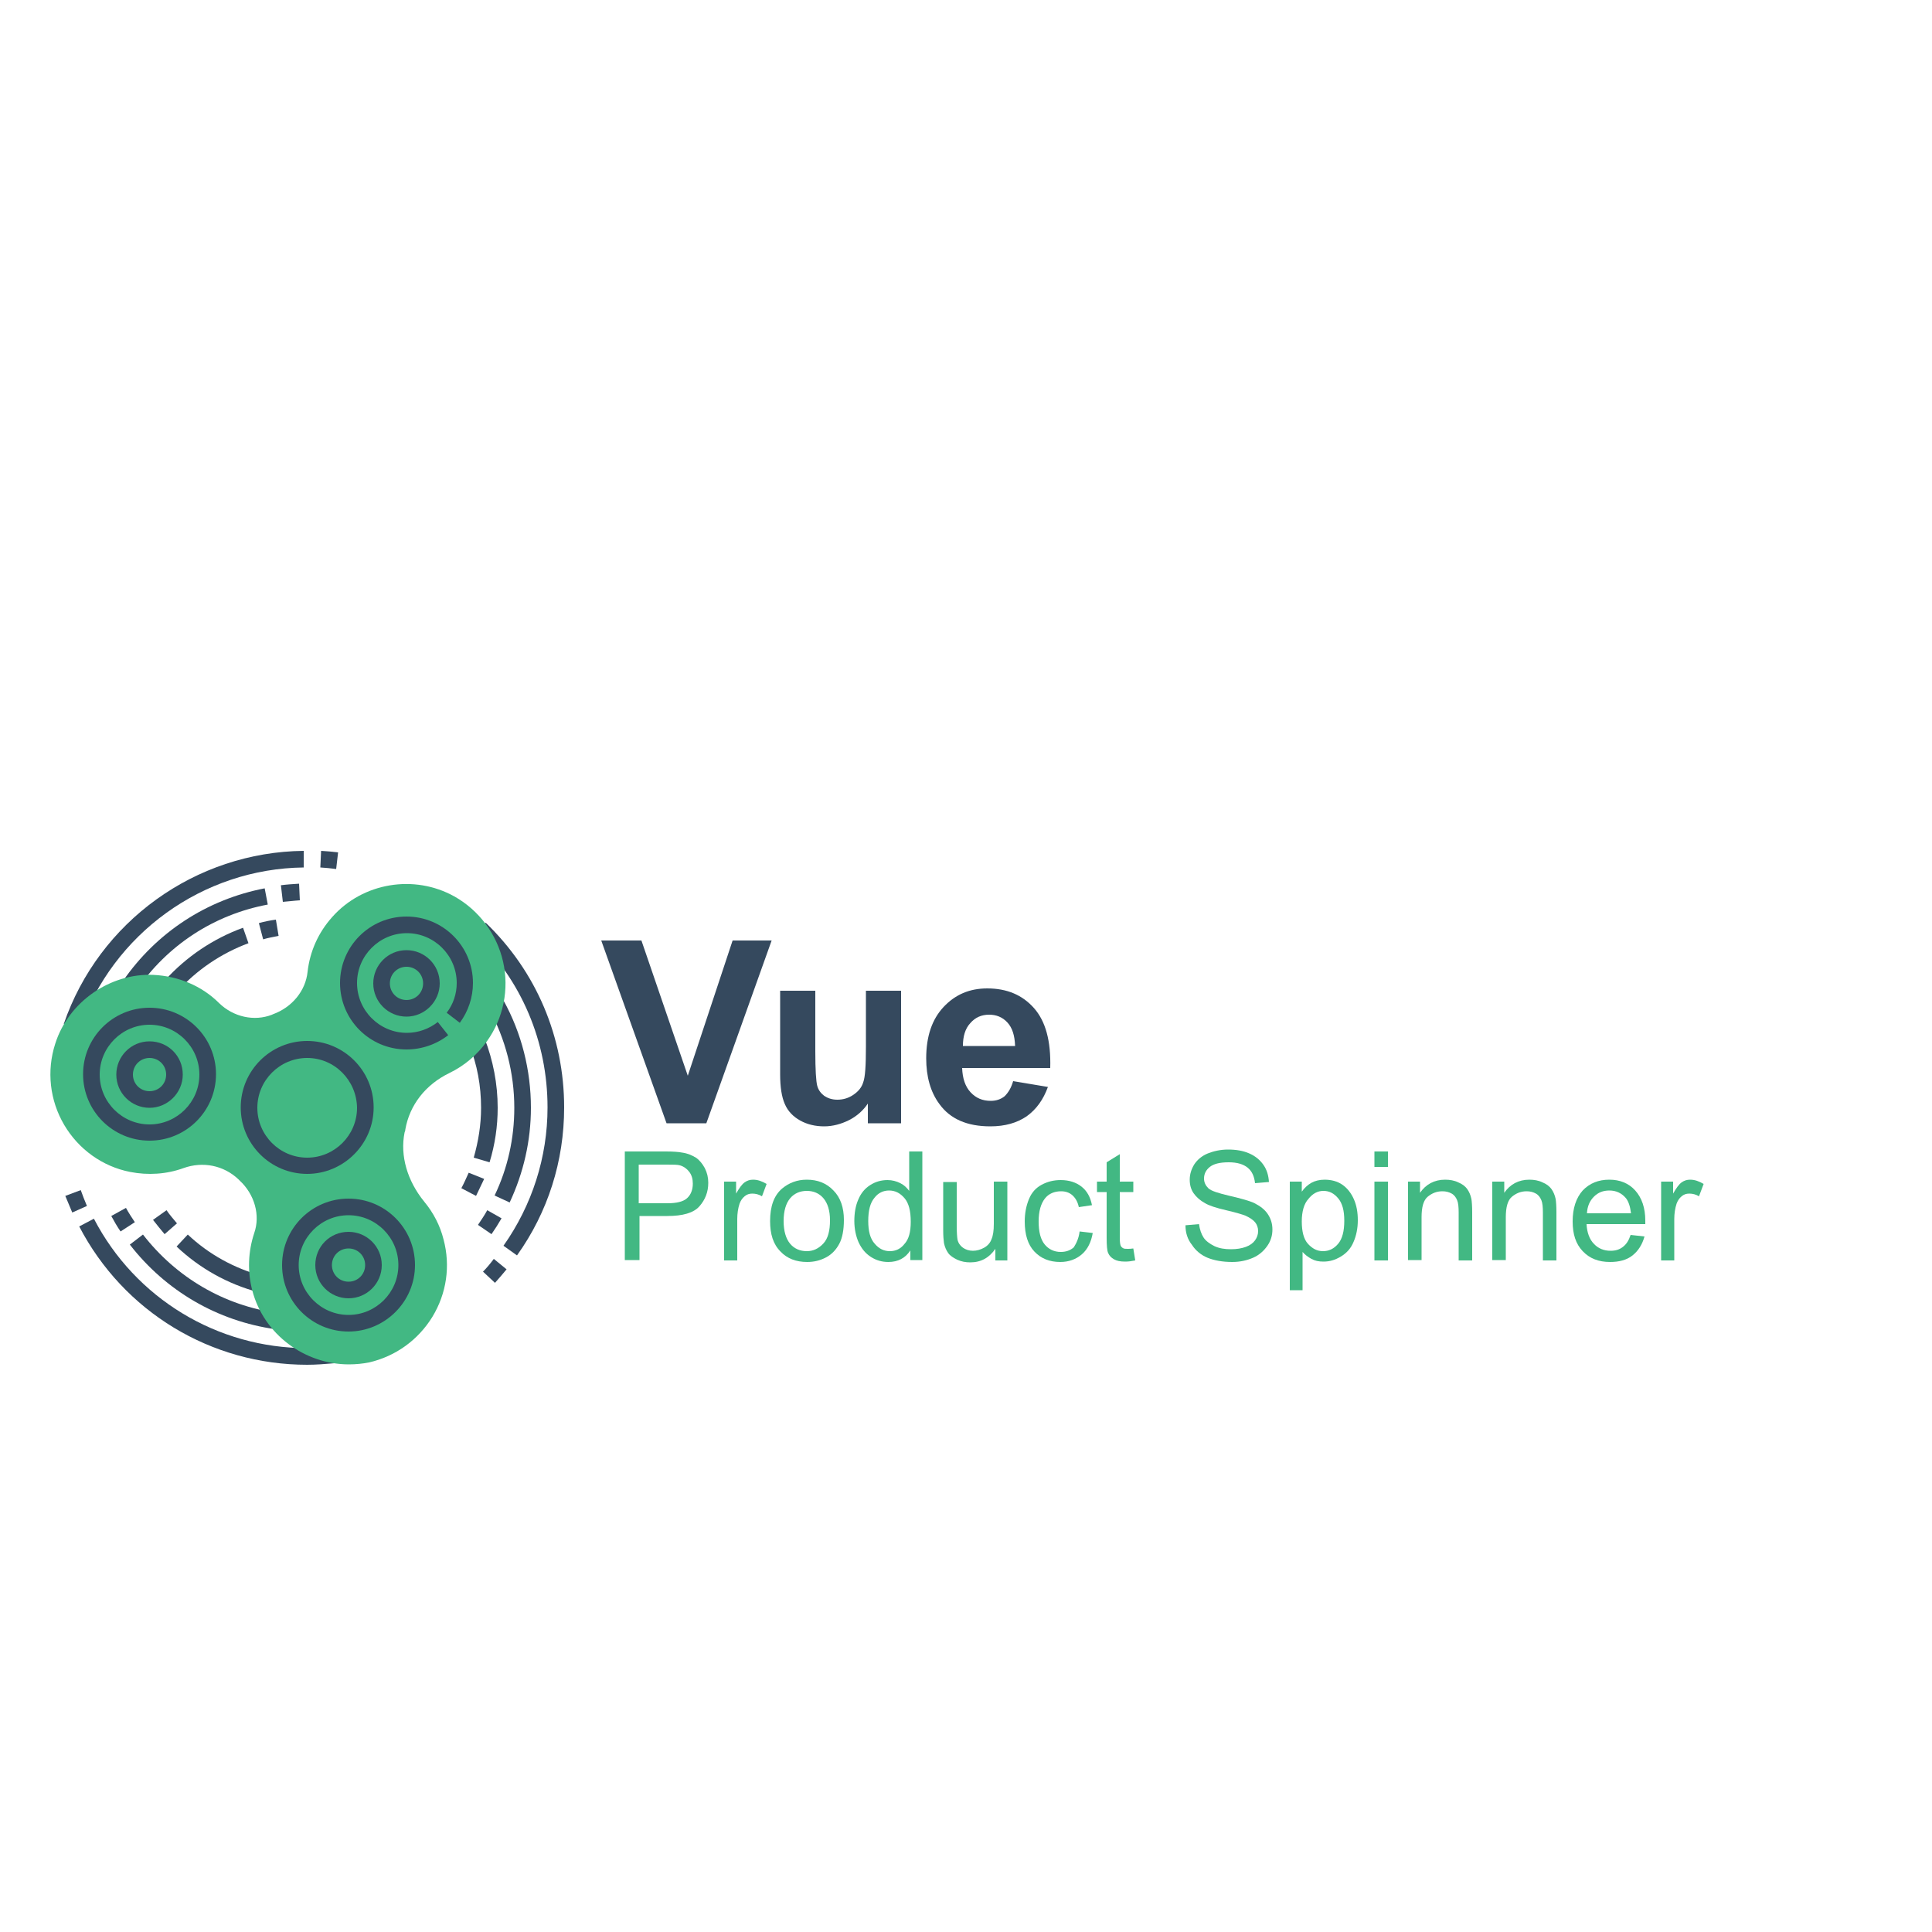
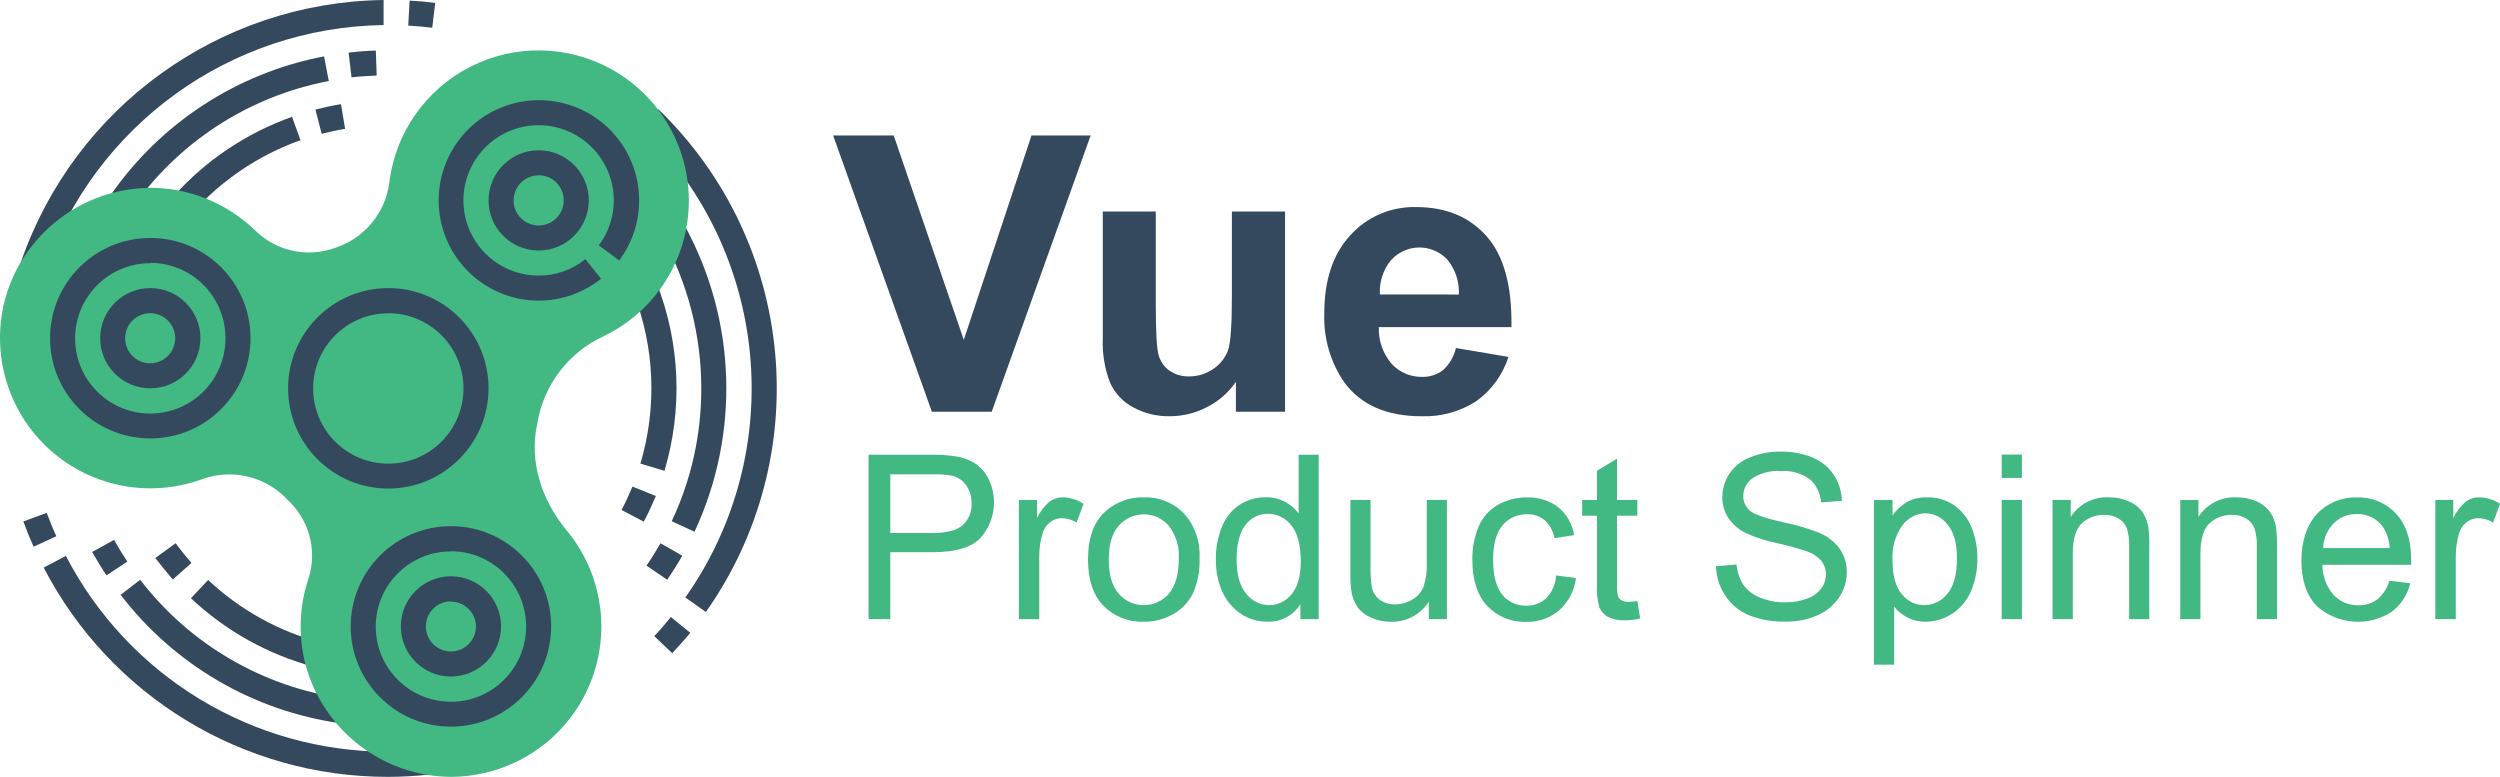
- <svg xmlns="http://www.w3.org/2000/svg" version="1.1" id="Livello_1" x="0px" y="0px" viewBox="0 0 500 500" style="enable-background:new 0 0 500 500;" xml:space="preserve">
-   <style type="text/css">
- 	.st0{fill:#35495E;}
- 	.st1{fill:#42B883;}
- </style>
-   <g>
-     <g>
-       <path class="st0" d="M133.8,324.9l-3.5-2.5c7.4-10.5,11.4-22.9,11.4-35.8c0-17-6.7-32.9-19-44.7l3-3.1    c13.1,12.6,20.3,29.6,20.3,47.8C146,300.5,141.8,313.7,133.8,324.9z" />
-       <path class="st0" d="M128.1,332l-3.1-2.9c1-1,1.9-2.1,2.8-3.3l3.3,2.7C130.1,329.7,129.1,330.9,128.1,332z" />
-       <path class="st0" d="M20.6,266.4l-4.1-1.4c9.1-26.5,34.1-44.5,62.1-44.8l0,4.3C52.5,224.8,29.2,241.6,20.6,266.4z" />
-       <path class="st0" d="M87,224.9c-1.4-0.2-2.7-0.3-4.1-0.4l0.2-4.3c1.5,0.1,2.9,0.2,4.4,0.4L87,224.9z" />
-       <path class="st0" d="M79.5,353.2c-24.9,0-47.5-13.7-59-35.8l3.8-2C35,336,56.2,348.9,79.5,348.9c2.2,0,4.4-0.1,6.6-0.4l0.5,4.3    C84.2,353,81.8,353.2,79.5,353.2z" />
-       <path class="st0" d="M18.7,313.8c-0.6-1.4-1.2-2.9-1.8-4.3l4-1.5c0.5,1.4,1,2.7,1.6,4.1L18.7,313.8z" />
-       <path class="st0" d="M131.9,311.2l-3.9-1.8c3.4-7.1,5.1-14.8,5.1-22.7c0-9-2.3-17.9-6.6-25.7l3.8-2.1c4.7,8.5,7.1,18.1,7.1,27.8    C137.4,295.2,135.5,303.5,131.9,311.2z" />
-       <path class="st0" d="M127.2,319.4l-3.5-2.4c0.8-1.2,1.7-2.5,2.4-3.8l3.7,2.1C129,316.7,128.1,318.1,127.2,319.4z" />
-       <path class="st0" d="M35.3,256.3l-3.5-2.4c8.7-12.6,21.7-21.1,36.7-24l0.8,4.2C55.4,236.7,43.3,244.6,35.3,256.3z" />
-       <path class="st0" d="M73.2,233.4l-0.5-4.3c1.5-0.2,3.1-0.3,4.7-0.4l0.2,4.3C76,233.1,74.6,233.3,73.2,233.4z" />
-       <path class="st0" d="M71.3,344c-15-2.1-28.4-9.9-37.7-21.9l3.4-2.6c8.6,11.1,21,18.4,34.9,20.3L71.3,344z" />
-       <path class="st0" d="M31.2,318.7c-0.9-1.3-1.7-2.7-2.4-4l3.8-2.1c0.7,1.3,1.5,2.5,2.3,3.7L31.2,318.7z" />
-       <path class="st0" d="M45.9,256.6l-3.2-2.9c5.5-6.1,12.5-10.8,20.2-13.6l1.4,4C57.3,246.7,50.9,251,45.9,256.6z" />
-       <path class="st0" d="M68.1,243.1l-1.1-4.2c1.4-0.4,2.9-0.7,4.4-0.9l0.7,4.2C70.7,242.5,69.4,242.7,68.1,243.1z" />
-       <path class="st0" d="M66.8,334.4c-7.9-2.1-15.2-6.2-21.1-11.8l2.9-3.1c5.4,5.1,12.1,8.8,19.3,10.7L66.8,334.4z" />
-       <path class="st0" d="M42.6,319.4c-1-1.2-2-2.4-3-3.7l3.5-2.5c0.8,1.2,1.8,2.3,2.7,3.4L42.6,319.4z" />
-       <path class="st0" d="M126.7,300.8l-4.1-1.2c1.2-4.2,1.9-8.5,1.9-12.9c0-5.7-1-11.2-3.1-16.4l4-1.6c2.2,5.7,3.4,11.8,3.4,18    C128.8,291.5,128.1,296.2,126.7,300.8z" />
-       <path class="st0" d="M123.2,309.5l-3.8-2c0.7-1.3,1.3-2.7,1.9-4l4,1.6C124.6,306.6,123.9,308,123.2,309.5z" />
-     </g>
-     <path class="st1" d="M90.3,353.1c-11.4,0-22-7.7-25-19.1c-1.3-4.9-1.1-10.1,0.5-14.9c1.6-4.6,0.1-10-3.8-13.6l-0.3-0.3   c-3.8-3.6-9.2-4.7-14.2-2.9c-4.4,1.6-9.2,1.9-13.8,1c-7.2-1.4-13.4-5.9-17.1-12.2c-3.7-6.3-4.6-13.9-2.3-21   c3.4-10.8,14.2-18.3,25.4-17.8c6.4,0.3,12.5,2.8,17,7.3c3.7,3.6,9.1,4.8,13.7,3l0.2-0.1c5-1.8,8.5-6.1,9-11   c0.6-5.3,2.8-10.2,6.4-14.2c7.9-8.9,21.2-11.1,31.6-5.3l0,0c6.4,3.6,11,9.8,12.6,16.9c1.6,7.1,0.1,14.6-4.2,20.6   c-2.5,3.5-5.8,6.3-9.7,8.2c-6.2,3-10.3,8.3-11.4,14.6c0,0.3-0.1,0.5-0.2,0.8c-1.2,6,0.7,12.5,5.1,17.9c2.4,2.9,4.1,6.2,5,9.8   c1.8,6.8,0.8,13.9-2.9,20c-3.7,6-9.5,10.2-16.4,11.8C94,352.9,92.1,353.1,90.3,353.1z" />
-     <g>
-       <path class="st0" d="M79.5,303.8c-9.5,0-17.2-7.7-17.2-17.2s7.7-17.2,17.2-17.2s17.2,7.7,17.2,17.2S88.9,303.8,79.5,303.8z     M79.5,273.8c-7.1,0-12.9,5.8-12.9,12.9s5.8,12.9,12.9,12.9s12.9-5.8,12.9-12.9C92.3,279.6,86.6,273.8,79.5,273.8z" />
-       <path class="st0" d="M105.2,271.6c-9.5,0-17.2-7.7-17.2-17.2c0-9.5,7.7-17.2,17.2-17.2s17.2,7.7,17.2,17.2c0,3.7-1.2,7.3-3.4,10.3    l-3.4-2.6c1.7-2.2,2.6-4.9,2.6-7.7c0-7.1-5.8-12.9-12.9-12.9s-12.9,5.8-12.9,12.9s5.8,12.9,12.9,12.9c2.9,0,5.7-1,8-2.8l2.7,3.4    C112.9,270.3,109.1,271.6,105.2,271.6z" />
-       <path class="st0" d="M105.2,263.1c-4.7,0-8.6-3.8-8.6-8.6c0-4.7,3.8-8.6,8.6-8.6c4.7,0,8.6,3.8,8.6,8.6    C113.8,259.2,109.9,263.1,105.2,263.1z M105.2,250.2c-2.4,0-4.3,1.9-4.3,4.3s1.9,4.3,4.3,4.3c2.4,0,4.3-1.9,4.3-4.3    S107.6,250.2,105.2,250.2z" />
-       <path class="st0" d="M38.7,295.2c-9.5,0-17.2-7.7-17.2-17.2s7.7-17.2,17.2-17.2s17.2,7.7,17.2,17.2S48.2,295.2,38.7,295.2z     M38.7,265.2c-7.1,0-12.9,5.8-12.9,12.9c0,7.1,5.8,12.9,12.9,12.9s12.9-5.8,12.9-12.9C51.6,271,45.8,265.2,38.7,265.2z" />
-       <path class="st0" d="M38.7,286.7c-4.7,0-8.6-3.8-8.6-8.6c0-4.7,3.8-8.6,8.6-8.6s8.6,3.8,8.6,8.6C47.3,282.8,43.4,286.7,38.7,286.7    z M38.7,273.8c-2.4,0-4.3,1.9-4.3,4.3c0,2.4,1.9,4.3,4.3,4.3c2.4,0,4.3-1.9,4.3-4.3C43,275.7,41.1,273.8,38.7,273.8z" />
-       <path class="st0" d="M90.2,344.6c-9.5,0-17.2-7.7-17.2-17.2s7.7-17.2,17.2-17.2s17.2,7.7,17.2,17.2S99.6,344.6,90.2,344.6z     M90.2,314.5c-7.1,0-12.9,5.8-12.9,12.9c0,7.1,5.8,12.9,12.9,12.9c7.1,0,12.9-5.8,12.9-12.9C103.1,320.3,97.3,314.5,90.2,314.5z" />
-       <path class="st0" d="M90.2,336c-4.7,0-8.6-3.8-8.6-8.6s3.8-8.6,8.6-8.6c4.7,0,8.6,3.8,8.6,8.6S94.9,336,90.2,336z M90.2,323.1    c-2.4,0-4.3,1.9-4.3,4.3c0,2.4,1.9,4.3,4.3,4.3c2.4,0,4.3-1.9,4.3-4.3C94.5,325,92.6,323.1,90.2,323.1z" />
-     </g>
-   </g>
-   <g>
-     <g>
-       <path class="st0" d="M172.5,290.7l-16.9-47.3H166l12,35l11.6-35h10.1l-16.9,47.3H172.5z" />
-       <path class="st0" d="M224.6,290.7v-5.1c-1.2,1.8-2.9,3.3-4.9,4.3s-4.2,1.6-6.4,1.6c-2.3,0-4.4-0.5-6.2-1.5c-1.8-1-3.2-2.4-4-4.3    c-0.8-1.8-1.2-4.4-1.2-7.6v-21.7h9.1v15.7c0,4.8,0.2,7.8,0.5,8.9c0.3,1.1,0.9,1.9,1.8,2.6c0.9,0.6,2,1,3.4,1    c1.5,0,2.9-0.4,4.2-1.3s2.1-1.9,2.5-3.2c0.5-1.3,0.7-4.3,0.7-9.2v-14.5h9.1v34.3H224.6z" />
-       <path class="st0" d="M262.2,279.8l9,1.5c-1.2,3.3-3,5.8-5.5,7.6c-2.5,1.7-5.6,2.6-9.4,2.6c-6,0-10.4-1.9-13.2-5.8    c-2.3-3.1-3.4-7.1-3.4-11.8c0-5.7,1.5-10.1,4.5-13.3c3-3.2,6.7-4.8,11.3-4.8c5.1,0,9.1,1.7,12.1,5.1s4.4,8.5,4.2,15.5H249    c0.1,2.7,0.8,4.8,2.2,6.3s3.1,2.2,5.2,2.2c1.4,0,2.6-0.4,3.6-1.2C261,282.7,261.7,281.5,262.2,279.8z M262.7,270.6    c-0.1-2.6-0.7-4.6-2-6c-1.3-1.4-2.9-2-4.7-2c-2,0-3.6,0.7-4.9,2.2c-1.3,1.4-1.9,3.4-1.9,5.9H262.7z" />
-     </g>
-     <g>
-       <path class="st1" d="M161.7,326.2V298h10.6c1.9,0,3.3,0.1,4.3,0.3c1.4,0.2,2.5,0.7,3.5,1.3c0.9,0.6,1.7,1.6,2.3,2.7    c0.6,1.2,0.9,2.4,0.9,3.8c0,2.4-0.8,4.4-2.3,6.1c-1.5,1.7-4.3,2.5-8.3,2.5h-7.2v11.4H161.7z M165.4,311.4h7.3    c2.4,0,4.1-0.4,5.1-1.3c1-0.9,1.5-2.2,1.5-3.8c0-1.2-0.3-2.2-0.9-3c-0.6-0.8-1.4-1.4-2.4-1.7c-0.6-0.2-1.8-0.2-3.5-0.2h-7.2V311.4    z" />
-       <path class="st1" d="M187.4,326.2v-20.4h3.1v3.1c0.8-1.4,1.5-2.4,2.2-2.9c0.7-0.5,1.4-0.7,2.2-0.7c1.2,0,2.3,0.4,3.5,1.1l-1.2,3.2    c-0.8-0.5-1.7-0.7-2.5-0.7c-0.8,0-1.4,0.2-2,0.7c-0.6,0.5-1,1.1-1.3,1.9c-0.4,1.2-0.6,2.6-0.6,4v10.7H187.4z" />
-       <path class="st1" d="M199.3,316c0-3.8,1-6.6,3.1-8.4c1.8-1.5,3.9-2.3,6.4-2.3c2.8,0,5.1,0.9,6.9,2.8c1.8,1.8,2.7,4.4,2.7,7.6    c0,2.6-0.4,4.7-1.2,6.2c-0.8,1.5-1.9,2.7-3.4,3.5c-1.5,0.8-3.1,1.2-4.9,1.2c-2.9,0-5.2-0.9-6.9-2.7    C200.1,322,199.3,319.4,199.3,316z M202.8,316c0,2.6,0.6,4.6,1.7,5.9c1.1,1.3,2.6,1.9,4.3,1.9c1.7,0,3.1-0.7,4.3-2s1.7-3.3,1.7-6    c0-2.5-0.6-4.4-1.7-5.7c-1.1-1.3-2.6-1.9-4.3-1.9c-1.7,0-3.2,0.6-4.3,1.9C203.4,311.4,202.8,313.4,202.8,316z" />
-       <path class="st1" d="M235.6,326.2v-2.6c-1.3,2-3.2,3-5.7,3c-1.6,0-3.1-0.4-4.5-1.3s-2.4-2.1-3.2-3.8c-0.7-1.6-1.1-3.5-1.1-5.5    c0-2,0.3-3.9,1-5.5c0.7-1.7,1.7-2.9,3.1-3.8s2.9-1.3,4.5-1.3c1.2,0,2.3,0.3,3.3,0.8c1,0.5,1.7,1.2,2.3,2V298h3.4v28.1H235.6z     M224.7,316c0,2.6,0.5,4.6,1.7,5.9c1.1,1.3,2.4,1.9,3.9,1.9c1.5,0,2.8-0.6,3.8-1.9c1.1-1.2,1.6-3.1,1.6-5.7c0-2.8-0.5-4.8-1.6-6.1    c-1.1-1.3-2.4-2-4-2c-1.5,0-2.8,0.6-3.8,1.9C225.2,311.3,224.7,313.3,224.7,316z" />
-       <path class="st1" d="M257.6,326.2v-3c-1.6,2.3-3.7,3.5-6.5,3.5c-1.2,0-2.3-0.2-3.4-0.7c-1-0.5-1.8-1-2.3-1.7s-0.9-1.6-1.1-2.6    c-0.1-0.7-0.2-1.8-0.2-3.2v-12.6h3.5v11.3c0,1.8,0.1,3,0.2,3.6c0.2,0.9,0.7,1.6,1.4,2.1c0.7,0.5,1.6,0.8,2.6,0.8s2-0.3,2.9-0.8    c0.9-0.5,1.6-1.3,1.9-2.2c0.4-0.9,0.6-2.2,0.6-4v-10.9h3.5v20.4H257.6z" />
-       <path class="st1" d="M279.4,318.7l3.4,0.4c-0.4,2.3-1.3,4.2-2.8,5.5c-1.5,1.3-3.4,2-5.6,2c-2.8,0-5-0.9-6.7-2.7    c-1.7-1.8-2.5-4.4-2.5-7.8c0-2.2,0.4-4.1,1.1-5.8c0.7-1.7,1.8-2.9,3.3-3.7c1.5-0.8,3.1-1.2,4.9-1.2c2.2,0,4,0.6,5.4,1.7    c1.4,1.1,2.3,2.7,2.7,4.8l-3.4,0.5c-0.3-1.4-0.9-2.4-1.7-3.1c-0.8-0.7-1.8-1-2.9-1c-1.7,0-3.2,0.6-4.2,1.9s-1.6,3.2-1.6,5.9    c0,2.7,0.5,4.7,1.6,6c1,1.2,2.4,1.9,4.1,1.9c1.4,0,2.5-0.4,3.4-1.2C278.6,321.7,279.2,320.4,279.4,318.7z" />
-       <path class="st1" d="M293.3,323.1l0.5,3.1c-1,0.2-1.8,0.3-2.6,0.3c-1.3,0-2.2-0.2-2.9-0.6c-0.7-0.4-1.2-0.9-1.5-1.6    c-0.3-0.6-0.4-2-0.4-4.1v-11.7h-2.5v-2.7h2.5v-5l3.4-2.1v7.1h3.5v2.7h-3.5v11.9c0,1,0.1,1.6,0.2,1.9c0.1,0.3,0.3,0.5,0.6,0.7    s0.7,0.2,1.2,0.2C292.2,323.2,292.7,323.2,293.3,323.1z" />
-       <path class="st1" d="M306.8,317.1l3.5-0.3c0.2,1.4,0.6,2.6,1.2,3.5c0.6,0.9,1.6,1.6,2.8,2.2c1.3,0.6,2.7,0.8,4.3,0.8    c1.4,0,2.7-0.2,3.8-0.6c1.1-0.4,1.9-1,2.4-1.7c0.5-0.7,0.8-1.5,0.8-2.4c0-0.9-0.3-1.7-0.8-2.3s-1.4-1.2-2.5-1.7    c-0.8-0.3-2.4-0.8-5-1.4c-2.6-0.6-4.4-1.2-5.4-1.8c-1.3-0.7-2.3-1.6-3-2.6c-0.7-1-1-2.2-1-3.5c0-1.4,0.4-2.7,1.2-4    c0.8-1.2,2-2.2,3.5-2.8s3.3-1,5.2-1c2.1,0,3.9,0.3,5.5,1s2.8,1.7,3.7,3c0.9,1.3,1.3,2.8,1.4,4.4l-3.6,0.3c-0.2-1.8-0.8-3.1-1.9-4    c-1.1-0.9-2.7-1.4-4.9-1.4c-2.3,0-3.9,0.4-4.9,1.2s-1.5,1.8-1.5,3c0,1,0.4,1.8,1.1,2.5c0.7,0.7,2.6,1.3,5.6,2s5.1,1.3,6.2,1.8    c1.6,0.8,2.8,1.7,3.6,2.9c0.8,1.2,1.2,2.5,1.2,4c0,1.5-0.4,2.9-1.3,4.2c-0.9,1.3-2.1,2.4-3.7,3.1c-1.6,0.7-3.4,1.1-5.4,1.1    c-2.5,0-4.7-0.4-6.4-1.1c-1.7-0.7-3.1-1.9-4-3.3C307.3,320.7,306.8,319,306.8,317.1z" />
-       <path class="st1" d="M333.8,334v-28.2h3.1v2.6c0.7-1,1.6-1.8,2.5-2.3c0.9-0.5,2.1-0.8,3.4-0.8c1.7,0,3.3,0.4,4.6,1.3    c1.3,0.9,2.3,2.2,3,3.8c0.7,1.6,1,3.4,1,5.4c0,2.1-0.4,4-1.1,5.6c-0.7,1.7-1.8,2.9-3.3,3.8s-2.9,1.3-4.5,1.3    c-1.2,0-2.2-0.2-3.1-0.7c-0.9-0.5-1.7-1.1-2.3-1.8v9.9H333.8z M336.9,316.1c0,2.6,0.5,4.6,1.6,5.8s2.3,1.9,3.9,1.9    c1.5,0,2.8-0.6,3.9-1.9c1.1-1.3,1.6-3.3,1.6-6c0-2.6-0.5-4.5-1.6-5.8s-2.3-1.9-3.8-1.9c-1.5,0-2.8,0.7-3.9,2.1    C337.5,311.5,336.9,313.5,336.9,316.1z" />
-       <path class="st1" d="M355.7,302v-4h3.5v4H355.7z M355.7,326.2v-20.4h3.5v20.4H355.7z" />
-       <path class="st1" d="M364.4,326.2v-20.4h3.1v2.9c1.5-2.2,3.7-3.4,6.5-3.4c1.2,0,2.4,0.2,3.4,0.7c1,0.4,1.8,1,2.3,1.7    c0.5,0.7,0.9,1.6,1.1,2.6c0.1,0.6,0.2,1.8,0.2,3.4v12.5h-3.5v-12.4c0-1.4-0.1-2.5-0.4-3.2c-0.3-0.7-0.7-1.3-1.4-1.7    c-0.7-0.4-1.5-0.6-2.4-0.6c-1.5,0-2.7,0.5-3.8,1.4s-1.6,2.7-1.6,5.3v11.1H364.4z" />
-       <path class="st1" d="M386.2,326.2v-20.4h3.1v2.9c1.5-2.2,3.7-3.4,6.5-3.4c1.2,0,2.4,0.2,3.4,0.7c1,0.4,1.8,1,2.3,1.7    c0.5,0.7,0.9,1.6,1.1,2.6c0.1,0.6,0.2,1.8,0.2,3.4v12.5h-3.5v-12.4c0-1.4-0.1-2.5-0.4-3.2c-0.3-0.7-0.7-1.3-1.4-1.7    c-0.7-0.4-1.5-0.6-2.4-0.6c-1.5,0-2.7,0.5-3.8,1.4s-1.6,2.7-1.6,5.3v11.1H386.2z" />
-       <path class="st1" d="M422,319.6l3.6,0.4c-0.6,2.1-1.6,3.7-3.1,4.9s-3.5,1.7-5.8,1.7c-3,0-5.3-0.9-7.1-2.8s-2.6-4.4-2.6-7.7    c0-3.4,0.9-6.1,2.6-8c1.8-1.9,4.1-2.8,6.9-2.8c2.7,0,5,0.9,6.7,2.8c1.7,1.9,2.6,4.5,2.6,7.8c0,0.2,0,0.5,0,0.9h-15.2    c0.1,2.2,0.8,4,1.9,5.1c1.1,1.2,2.6,1.8,4.3,1.8c1.3,0,2.3-0.3,3.2-1S421.5,321.1,422,319.6z M410.7,314h11.4    c-0.2-1.7-0.6-3-1.3-3.9c-1.1-1.3-2.5-2-4.3-2c-1.6,0-2.9,0.5-4,1.6C411.4,310.8,410.8,312.2,410.7,314z" />
-       <path class="st1" d="M429.9,326.2v-20.4h3.1v3.1c0.8-1.4,1.5-2.4,2.2-2.9c0.7-0.5,1.4-0.7,2.2-0.7c1.2,0,2.3,0.4,3.5,1.1l-1.2,3.2    c-0.8-0.5-1.7-0.7-2.5-0.7c-0.8,0-1.4,0.2-2,0.7c-0.6,0.5-1,1.1-1.3,1.9c-0.4,1.2-0.6,2.6-0.6,4v10.7H429.9z" />
+ <svg xmlns="http://www.w3.org/2000/svg" viewBox="0 0 428 132.98">
+   <defs>
+     <style>.fc92b762-379c-4800-afac-98564ef8626d{fill:#35495e;}.e4703068-213b-4bf3-ba06-f1b315d26a19{fill:#42b883;}</style>
+   </defs>
+   <g id="bf768bc5-d1e5-4784-baab-7e07d0fda93d" data-name="Livello 2">
+     <g id="01349b88-8c66-4bf2-910d-64def8511cd6" data-name="Livello 1">
+       <path class="fc92b762-379c-4800-afac-98564ef8626d" d="M120.84,104.77l-3.51-2.48a62.14,62.14,0,0,0-7.61-80.49l3-3.09a66.47,66.47,0,0,1,8.13,86.06Z" />
+       <path class="fc92b762-379c-4800-afac-98564ef8626d" d="M115.09,111.83,112,108.9c1-1,1.93-2.13,2.85-3.27l3.33,2.71C117.14,109.55,116.12,110.73,115.09,111.83Z" />
+       <path class="fc92b762-379c-4800-afac-98564ef8626d" d="M7.66,46.23,3.6,44.83A66.62,66.62,0,0,1,65.67,0l0,4.29A62.3,62.3,0,0,0,7.66,46.23Z" />
+       <path class="fc92b762-379c-4800-afac-98564ef8626d" d="M74,4.75c-1.36-.16-2.73-.29-4.11-.37L70.13.1c1.47.08,2.93.22,4.38.39Z" />
+       <path class="fc92b762-379c-4800-afac-98564ef8626d" d="M66.48,133a66.33,66.33,0,0,1-59-35.83l3.8-2a62.06,62.06,0,0,0,55.21,33.52,60.22,60.22,0,0,0,6.59-.36l.46,4.27A66.18,66.18,0,0,1,66.48,133Z" />
+       <path class="fc92b762-379c-4800-afac-98564ef8626d" d="M5.75,93.6C5.11,92.18,4.52,90.72,4,89.27L8,87.8c.5,1.35,1.05,2.72,1.65,4Z" />
+       <path class="fc92b762-379c-4800-afac-98564ef8626d" d="M118.93,91.05,115,89.23a53.07,53.07,0,0,0,5.06-22.75,53.67,53.67,0,0,0-6.58-25.74l3.76-2.07a58,58,0,0,1,1.65,52.38Z" />
+       <path class="fc92b762-379c-4800-afac-98564ef8626d" d="M114.22,99.26l-3.54-2.43c.85-1.22,1.65-2.51,2.4-3.82l3.72,2.13C116,96.55,115.13,97.94,114.22,99.26Z" />
+       <path class="fc92b762-379c-4800-afac-98564ef8626d" d="M22.31,36.08l-3.54-2.43a57.59,57.59,0,0,1,36.71-24l.81,4.22A53.28,53.28,0,0,0,22.31,36.08Z" />
+       <path class="fc92b762-379c-4800-afac-98564ef8626d" d="M60.18,13.24,59.68,9c1.54-.18,3.1-.3,4.66-.35l.15,4.28C63.05,13,61.6,13.08,60.18,13.24Z" />
+       <path class="fc92b762-379c-4800-afac-98564ef8626d" d="M58.32,123.83a57.56,57.56,0,0,1-37.67-22L24,99.26a53.31,53.31,0,0,0,34.88,20.32Z" />
+       <path class="fc92b762-379c-4800-afac-98564ef8626d" d="M18.22,98.5c-.86-1.3-1.68-2.65-2.44-4l3.75-2.08c.7,1.27,1.46,2.52,2.27,3.72Z" />
+       <path class="fc92b762-379c-4800-afac-98564ef8626d" d="M32.94,36.42l-3.19-2.86A49.39,49.39,0,0,1,50,20l1.44,4A45.3,45.3,0,0,0,32.94,36.42Z" />
+       <path class="fc92b762-379c-4800-afac-98564ef8626d" d="M55.07,22.91,54,18.76c1.44-.37,2.91-.69,4.38-.93l.7,4.23C57.72,22.28,56.38,22.57,55.07,22.91Z" />
+       <path class="fc92b762-379c-4800-afac-98564ef8626d" d="M53.82,114.18a49.47,49.47,0,0,1-21.13-11.76l2.94-3.13A45,45,0,0,0,54.92,110Z" />
+       <path class="fc92b762-379c-4800-afac-98564ef8626d" d="M29.58,99.21c-1-1.17-2-2.41-3-3.68L30.08,93c.84,1.16,1.75,2.29,2.71,3.37Z" />
+       <path class="fc92b762-379c-4800-afac-98564ef8626d" d="M113.75,80.6l-4.11-1.23a45.17,45.17,0,0,0-1.2-29.29l4-1.57a49.44,49.44,0,0,1,1.32,32.09Z" />
+       <path class="fc92b762-379c-4800-afac-98564ef8626d" d="M110.21,89.31l-3.8-2c.69-1.31,1.31-2.67,1.87-4l4,1.61C111.65,86.38,111,87.87,110.21,89.31Z" />
+       <path class="e4703068-213b-4bf3-ba06-f1b315d26a19" d="M77.33,133a26,26,0,0,1-25-19.12A25.7,25.7,0,0,1,52.84,99,13,13,0,0,0,49,85.36L48.68,85a13.65,13.65,0,0,0-14.2-2.92A25.75,25.75,0,0,1,1.23,50,26,26,0,0,1,26.66,32.17a25.89,25.89,0,0,1,17,7.26,13.11,13.11,0,0,0,13.73,3l.25-.09a13.57,13.57,0,0,0,9-11,25.74,25.74,0,0,1,38.07-19.47h0a25.74,25.74,0,0,1,8.41,37.48,25.55,25.55,0,0,1-9.68,8.16A20,20,0,0,0,92.05,72.11c0,.28-.09.55-.15.82-1.21,6,.66,12.52,5.14,17.91a25.73,25.73,0,0,1-14.23,41.52A25.06,25.06,0,0,1,77.33,133Z" />
+       <path class="fc92b762-379c-4800-afac-98564ef8626d" d="M66.48,83.64A17.16,17.16,0,1,1,83.64,66.48,17.18,17.18,0,0,1,66.48,83.64Zm0-30A12.87,12.87,0,1,0,79.35,66.48,12.88,12.88,0,0,0,66.48,53.62Z" />
+       <path class="fc92b762-379c-4800-afac-98564ef8626d" d="M92.22,51.47A17.16,17.16,0,1,1,106,44.59L102.52,42a12.73,12.73,0,0,0,2.56-7.71A12.87,12.87,0,1,0,92.22,47.18a12.72,12.72,0,0,0,8-2.81l2.68,3.35A17.17,17.17,0,0,1,92.22,51.47Z" />
+       <path class="fc92b762-379c-4800-afac-98564ef8626d" d="M92.22,42.89a8.58,8.58,0,1,1,8.58-8.58A8.59,8.59,0,0,1,92.22,42.89Zm0-12.87a4.29,4.29,0,1,0,4.29,4.29A4.3,4.3,0,0,0,92.22,30Z" />
+       <path class="fc92b762-379c-4800-afac-98564ef8626d" d="M25.73,75.06A17.16,17.16,0,1,1,42.89,57.91,17.17,17.17,0,0,1,25.73,75.06Zm0-30A12.87,12.87,0,1,0,38.6,57.91,12.88,12.88,0,0,0,25.73,45Z" />
+       <path class="fc92b762-379c-4800-afac-98564ef8626d" d="M25.73,66.48a8.58,8.58,0,1,1,8.58-8.57A8.58,8.58,0,0,1,25.73,66.48Zm0-12.86A4.29,4.29,0,1,0,30,57.91,4.29,4.29,0,0,0,25.73,53.62Z" />
+       <path class="fc92b762-379c-4800-afac-98564ef8626d" d="M77.2,124.4a17.16,17.16,0,1,1,17.16-17.16A17.18,17.18,0,0,1,77.2,124.4Zm0-30a12.87,12.87,0,1,0,12.87,12.87A12.89,12.89,0,0,0,77.2,94.37Z" />
+       <path class="fc92b762-379c-4800-afac-98564ef8626d" d="M77.2,115.82a8.58,8.58,0,1,1,8.58-8.58A8.59,8.59,0,0,1,77.2,115.82Zm0-12.87a4.29,4.29,0,1,0,4.29,4.29A4.3,4.3,0,0,0,77.2,103Z" />
+       <path class="fc92b762-379c-4800-afac-98564ef8626d" d="M159.54,70.49l-16.91-47.3H153l12,35,11.59-35h10.13l-16.94,47.3Z" />
+       <path class="fc92b762-379c-4800-afac-98564ef8626d" d="M211.59,70.49V65.36a13.19,13.19,0,0,1-4.92,4.32,13.75,13.75,0,0,1-6.44,1.58,12.62,12.62,0,0,1-6.2-1.51,8.93,8.93,0,0,1-4-4.26,19,19,0,0,1-1.23-7.58V36.22h9.07V52c0,4.82.16,7.77.5,8.86a4.86,4.86,0,0,0,1.82,2.58,5.63,5.63,0,0,0,3.36,1,7.16,7.16,0,0,0,4.16-1.28,6.56,6.56,0,0,0,2.52-3.16q.67-1.89.67-9.24V36.22H220V70.49Z" />
+       <path class="fc92b762-379c-4800-afac-98564ef8626d" d="M249.25,59.58l9,1.52a14.9,14.9,0,0,1-5.5,7.57,16.18,16.18,0,0,1-9.41,2.59q-8.94,0-13.23-5.84a19.6,19.6,0,0,1-3.39-11.81q0-8.52,4.46-13.34a14.68,14.68,0,0,1,11.26-4.82q7.65,0,12.07,5T258.76,56H236.05a9.16,9.16,0,0,0,2.19,6.28,6.88,6.88,0,0,0,5.23,2.24,5.57,5.57,0,0,0,3.58-1.16A7.25,7.25,0,0,0,249.25,59.58Zm.51-9.16a8.72,8.72,0,0,0-2-6,6.54,6.54,0,0,0-9.62.12,8.37,8.37,0,0,0-1.9,5.87Z" />
+       <path class="e4703068-213b-4bf3-ba06-f1b315d26a19" d="M148.7,106V77.85h10.61a25.53,25.53,0,0,1,4.28.27,8.53,8.53,0,0,1,3.47,1.31,7,7,0,0,1,2.26,2.72,9.18,9.18,0,0,1-1.43,9.91c-1.53,1.66-4.28,2.48-8.26,2.48h-7.21V106Zm3.72-14.75h7.27c2.41,0,4.11-.45,5.13-1.35a4.77,4.77,0,0,0,1.51-3.78,5.13,5.13,0,0,0-.89-3,4.19,4.19,0,0,0-2.35-1.66,15.7,15.7,0,0,0-3.47-.25h-7.2Z" />
+       <path class="e4703068-213b-4bf3-ba06-f1b315d26a19" d="M174.43,106V85.6h3.11v3.09a8.47,8.47,0,0,1,2.19-2.86,3.86,3.86,0,0,1,2.22-.69,6.68,6.68,0,0,1,3.55,1.12l-1.19,3.2a4.92,4.92,0,0,0-2.53-.75,3.32,3.32,0,0,0-2,.68,3.7,3.7,0,0,0-1.28,1.89,13.26,13.26,0,0,0-.58,4V106Z" />
+       <path class="e4703068-213b-4bf3-ba06-f1b315d26a19" d="M186.27,95.79c0-3.77,1-6.57,3.15-8.38a9.46,9.46,0,0,1,6.4-2.27,9.11,9.11,0,0,1,6.87,2.76,10.45,10.45,0,0,1,2.67,7.6,13.42,13.42,0,0,1-1.18,6.19,8.33,8.33,0,0,1-3.43,3.5,10,10,0,0,1-4.93,1.25,9.14,9.14,0,0,1-6.91-2.74Q186.27,101,186.27,95.79Zm3.55,0c0,2.61.57,4.57,1.71,5.86a5.67,5.67,0,0,0,8.57,0q1.71-2,1.71-6A8.4,8.4,0,0,0,200.09,90a5.68,5.68,0,0,0-8.56,0Q189.82,91.88,189.82,95.79Z" />
+       <path class="e4703068-213b-4bf3-ba06-f1b315d26a19" d="M222.63,106v-2.57a6.34,6.34,0,0,1-5.7,3,8,8,0,0,1-4.48-1.34,8.93,8.93,0,0,1-3.17-3.75,13.11,13.11,0,0,1-1.12-5.54,14.41,14.41,0,0,1,1-5.53,8,8,0,0,1,3-3.81,8.11,8.11,0,0,1,4.55-1.33,6.77,6.77,0,0,1,3.28.78,6.86,6.86,0,0,1,2.34,2V77.85h3.43V106ZM211.71,95.81q0,3.91,1.65,5.85a5,5,0,0,0,3.9,1.94,4.84,4.84,0,0,0,3.84-1.85c1.06-1.23,1.59-3.12,1.59-5.65q0-4.18-1.61-6.14a5,5,0,0,0-4-2,4.79,4.79,0,0,0-3.84,1.88C212.23,91.14,211.71,93.11,211.71,95.81Z" />
+       <path class="e4703068-213b-4bf3-ba06-f1b315d26a19" d="M244.62,106v-3a7.47,7.47,0,0,1-6.47,3.45,8.21,8.21,0,0,1-3.36-.69,5.54,5.54,0,0,1-2.33-1.74,6.46,6.46,0,0,1-1.06-2.56,17.53,17.53,0,0,1-.21-3.22V85.6h3.45V96.91a20.22,20.22,0,0,0,.21,3.64,3.63,3.63,0,0,0,1.38,2.14,4.3,4.3,0,0,0,2.61.78,5.7,5.7,0,0,0,2.92-.8,4.41,4.41,0,0,0,1.93-2.17,10.78,10.78,0,0,0,.57-4V85.6h3.45V106Z" />
+       <path class="e4703068-213b-4bf3-ba06-f1b315d26a19" d="M266.42,98.52l3.39.44a8.82,8.82,0,0,1-2.85,5.5,8.29,8.29,0,0,1-5.63,2,8.75,8.75,0,0,1-6.72-2.73c-1.7-1.83-2.54-4.44-2.54-7.84a14.19,14.19,0,0,1,1.09-5.78,7.65,7.65,0,0,1,3.33-3.71,9.92,9.92,0,0,1,4.86-1.24,8.42,8.42,0,0,1,5.43,1.68,7.71,7.71,0,0,1,2.71,4.77l-3.36.52a5.59,5.59,0,0,0-1.7-3.09,4.39,4.39,0,0,0-2.94-1,5.37,5.37,0,0,0-4.24,1.87q-1.63,1.88-1.63,5.92t1.57,6a5.13,5.13,0,0,0,4.11,1.86,4.8,4.8,0,0,0,3.39-1.25A6.21,6.21,0,0,0,266.42,98.52Z" />
+       <path class="e4703068-213b-4bf3-ba06-f1b315d26a19" d="M280.31,102.89l.5,3a12.44,12.44,0,0,1-2.61.31,6,6,0,0,1-2.92-.59,3.32,3.32,0,0,1-1.45-1.57,12,12,0,0,1-.43-4.08V88.29h-2.53V85.6h2.53v-5l3.44-2.08V85.6h3.47v2.69h-3.47v11.92a6.16,6.16,0,0,0,.18,1.9,1.44,1.44,0,0,0,.6.67,2.33,2.33,0,0,0,1.18.25A11.35,11.35,0,0,0,280.31,102.89Z" />
+       <path class="e4703068-213b-4bf3-ba06-f1b315d26a19" d="M293.78,96.94l3.51-.3a7.9,7.9,0,0,0,1.16,3.46,6.39,6.39,0,0,0,2.83,2.19,10.84,10.84,0,0,0,4.32.83,10.4,10.4,0,0,0,3.76-.63,5.17,5.17,0,0,0,2.43-1.74,4,4,0,0,0,.8-2.41,3.67,3.67,0,0,0-.77-2.31,5.71,5.71,0,0,0-2.53-1.66,51.69,51.69,0,0,0-5-1.37,26,26,0,0,1-5.43-1.75,7.61,7.61,0,0,1-3-2.63,6.37,6.37,0,0,1-1-3.5,7.2,7.2,0,0,1,1.2-4,7.57,7.57,0,0,1,3.53-2.81,13.41,13.41,0,0,1,5.17-1,14.1,14.1,0,0,1,5.51,1,8,8,0,0,1,3.68,3,8.58,8.58,0,0,1,1.38,4.44l-3.57.26a5.76,5.76,0,0,0-1.95-4,7.61,7.61,0,0,0-4.9-1.36A7.9,7.9,0,0,0,300,81.89a3.72,3.72,0,0,0-1.55,3,3.21,3.21,0,0,0,1.1,2.5c.71.65,2.59,1.32,5.61,2a37.76,37.76,0,0,1,6.23,1.8A8.5,8.5,0,0,1,315,94a7,7,0,0,1,1.17,4,7.65,7.65,0,0,1-1.28,4.23,8.53,8.53,0,0,1-3.7,3.09,12.93,12.93,0,0,1-5.42,1.1,16.24,16.24,0,0,1-6.4-1.11,8.89,8.89,0,0,1-4-3.35A9.49,9.49,0,0,1,293.78,96.94Z" />
+       <path class="e4703068-213b-4bf3-ba06-f1b315d26a19" d="M320.82,113.79V85.6H324v2.65a7.87,7.87,0,0,1,2.52-2.33,6.86,6.86,0,0,1,3.4-.78,8,8,0,0,1,4.6,1.35,8.18,8.18,0,0,1,3,3.79,13.76,13.76,0,0,1,1,5.36,13.61,13.61,0,0,1-1.12,5.63,8.51,8.51,0,0,1-3.26,3.84,8.38,8.38,0,0,1-4.5,1.33,6.42,6.42,0,0,1-3.1-.73,7,7,0,0,1-2.26-1.84v9.92ZM324,95.91q0,3.93,1.59,5.81a4.87,4.87,0,0,0,3.86,1.88,5,5,0,0,0,3.94-1.95c1.09-1.29,1.64-3.31,1.64-6s-.53-4.54-1.6-5.83a4.81,4.81,0,0,0-3.83-1.94,5,5,0,0,0-3.91,2.06A9.27,9.27,0,0,0,324,95.91Z" />
+       <path class="e4703068-213b-4bf3-ba06-f1b315d26a19" d="M342.69,81.82v-4h3.46v4Zm0,24.16V85.6h3.46V106Z" />
+       <path class="e4703068-213b-4bf3-ba06-f1b315d26a19" d="M351.4,106V85.6h3.11v2.9A7.33,7.33,0,0,1,361,85.14a8.46,8.46,0,0,1,3.38.66,5.4,5.4,0,0,1,2.32,1.74,6.66,6.66,0,0,1,1.07,2.55,19.63,19.63,0,0,1,.19,3.36V106h-3.45V93.59a9.31,9.31,0,0,0-.4-3.16,3.36,3.36,0,0,0-1.43-1.67,4.53,4.53,0,0,0-2.41-.62,5.57,5.57,0,0,0-3.81,1.4q-1.6,1.39-1.6,5.31V106Z" />
+       <path class="e4703068-213b-4bf3-ba06-f1b315d26a19" d="M373.26,106V85.6h3.11v2.9a7.33,7.33,0,0,1,6.48-3.36,8.54,8.54,0,0,1,3.39.66,5.43,5.43,0,0,1,2.31,1.74,6.67,6.67,0,0,1,1.08,2.55,19.63,19.63,0,0,1,.19,3.36V106h-3.45V93.59a9.26,9.26,0,0,0-.41-3.16,3.31,3.31,0,0,0-1.43-1.67,4.47,4.47,0,0,0-2.4-.62,5.54,5.54,0,0,0-3.81,1.4q-1.6,1.39-1.61,5.31V106Z" />
+       <path class="e4703068-213b-4bf3-ba06-f1b315d26a19" d="M409.07,99.42l3.56.44a8.66,8.66,0,0,1-3.12,4.85,10.6,10.6,0,0,1-12.93-1C394.84,101.85,394,99.28,394,96s.89-6.08,2.65-8a9,9,0,0,1,6.87-2.84,8.73,8.73,0,0,1,6.68,2.78q2.59,2.79,2.59,7.83c0,.21,0,.52,0,.92h-15.2a7.91,7.91,0,0,0,1.9,5.15,5.65,5.65,0,0,0,4.26,1.78,5.28,5.28,0,0,0,3.25-1A6.65,6.65,0,0,0,409.07,99.42Zm-11.34-5.59H409.1A6.82,6.82,0,0,0,407.8,90a5.3,5.3,0,0,0-4.28-2,5.45,5.45,0,0,0-4,1.6A6.27,6.27,0,0,0,397.73,93.83Z" />
+       <path class="e4703068-213b-4bf3-ba06-f1b315d26a19" d="M416.93,106V85.6H420v3.09a8.6,8.6,0,0,1,2.2-2.86,3.84,3.84,0,0,1,2.22-.69A6.65,6.65,0,0,1,428,86.26l-1.18,3.2a5,5,0,0,0-2.54-.75,3.31,3.31,0,0,0-2,.68A3.78,3.78,0,0,0,421,91.28a13.58,13.58,0,0,0-.57,4V106Z" />
    </g>
  </g>
</svg>
